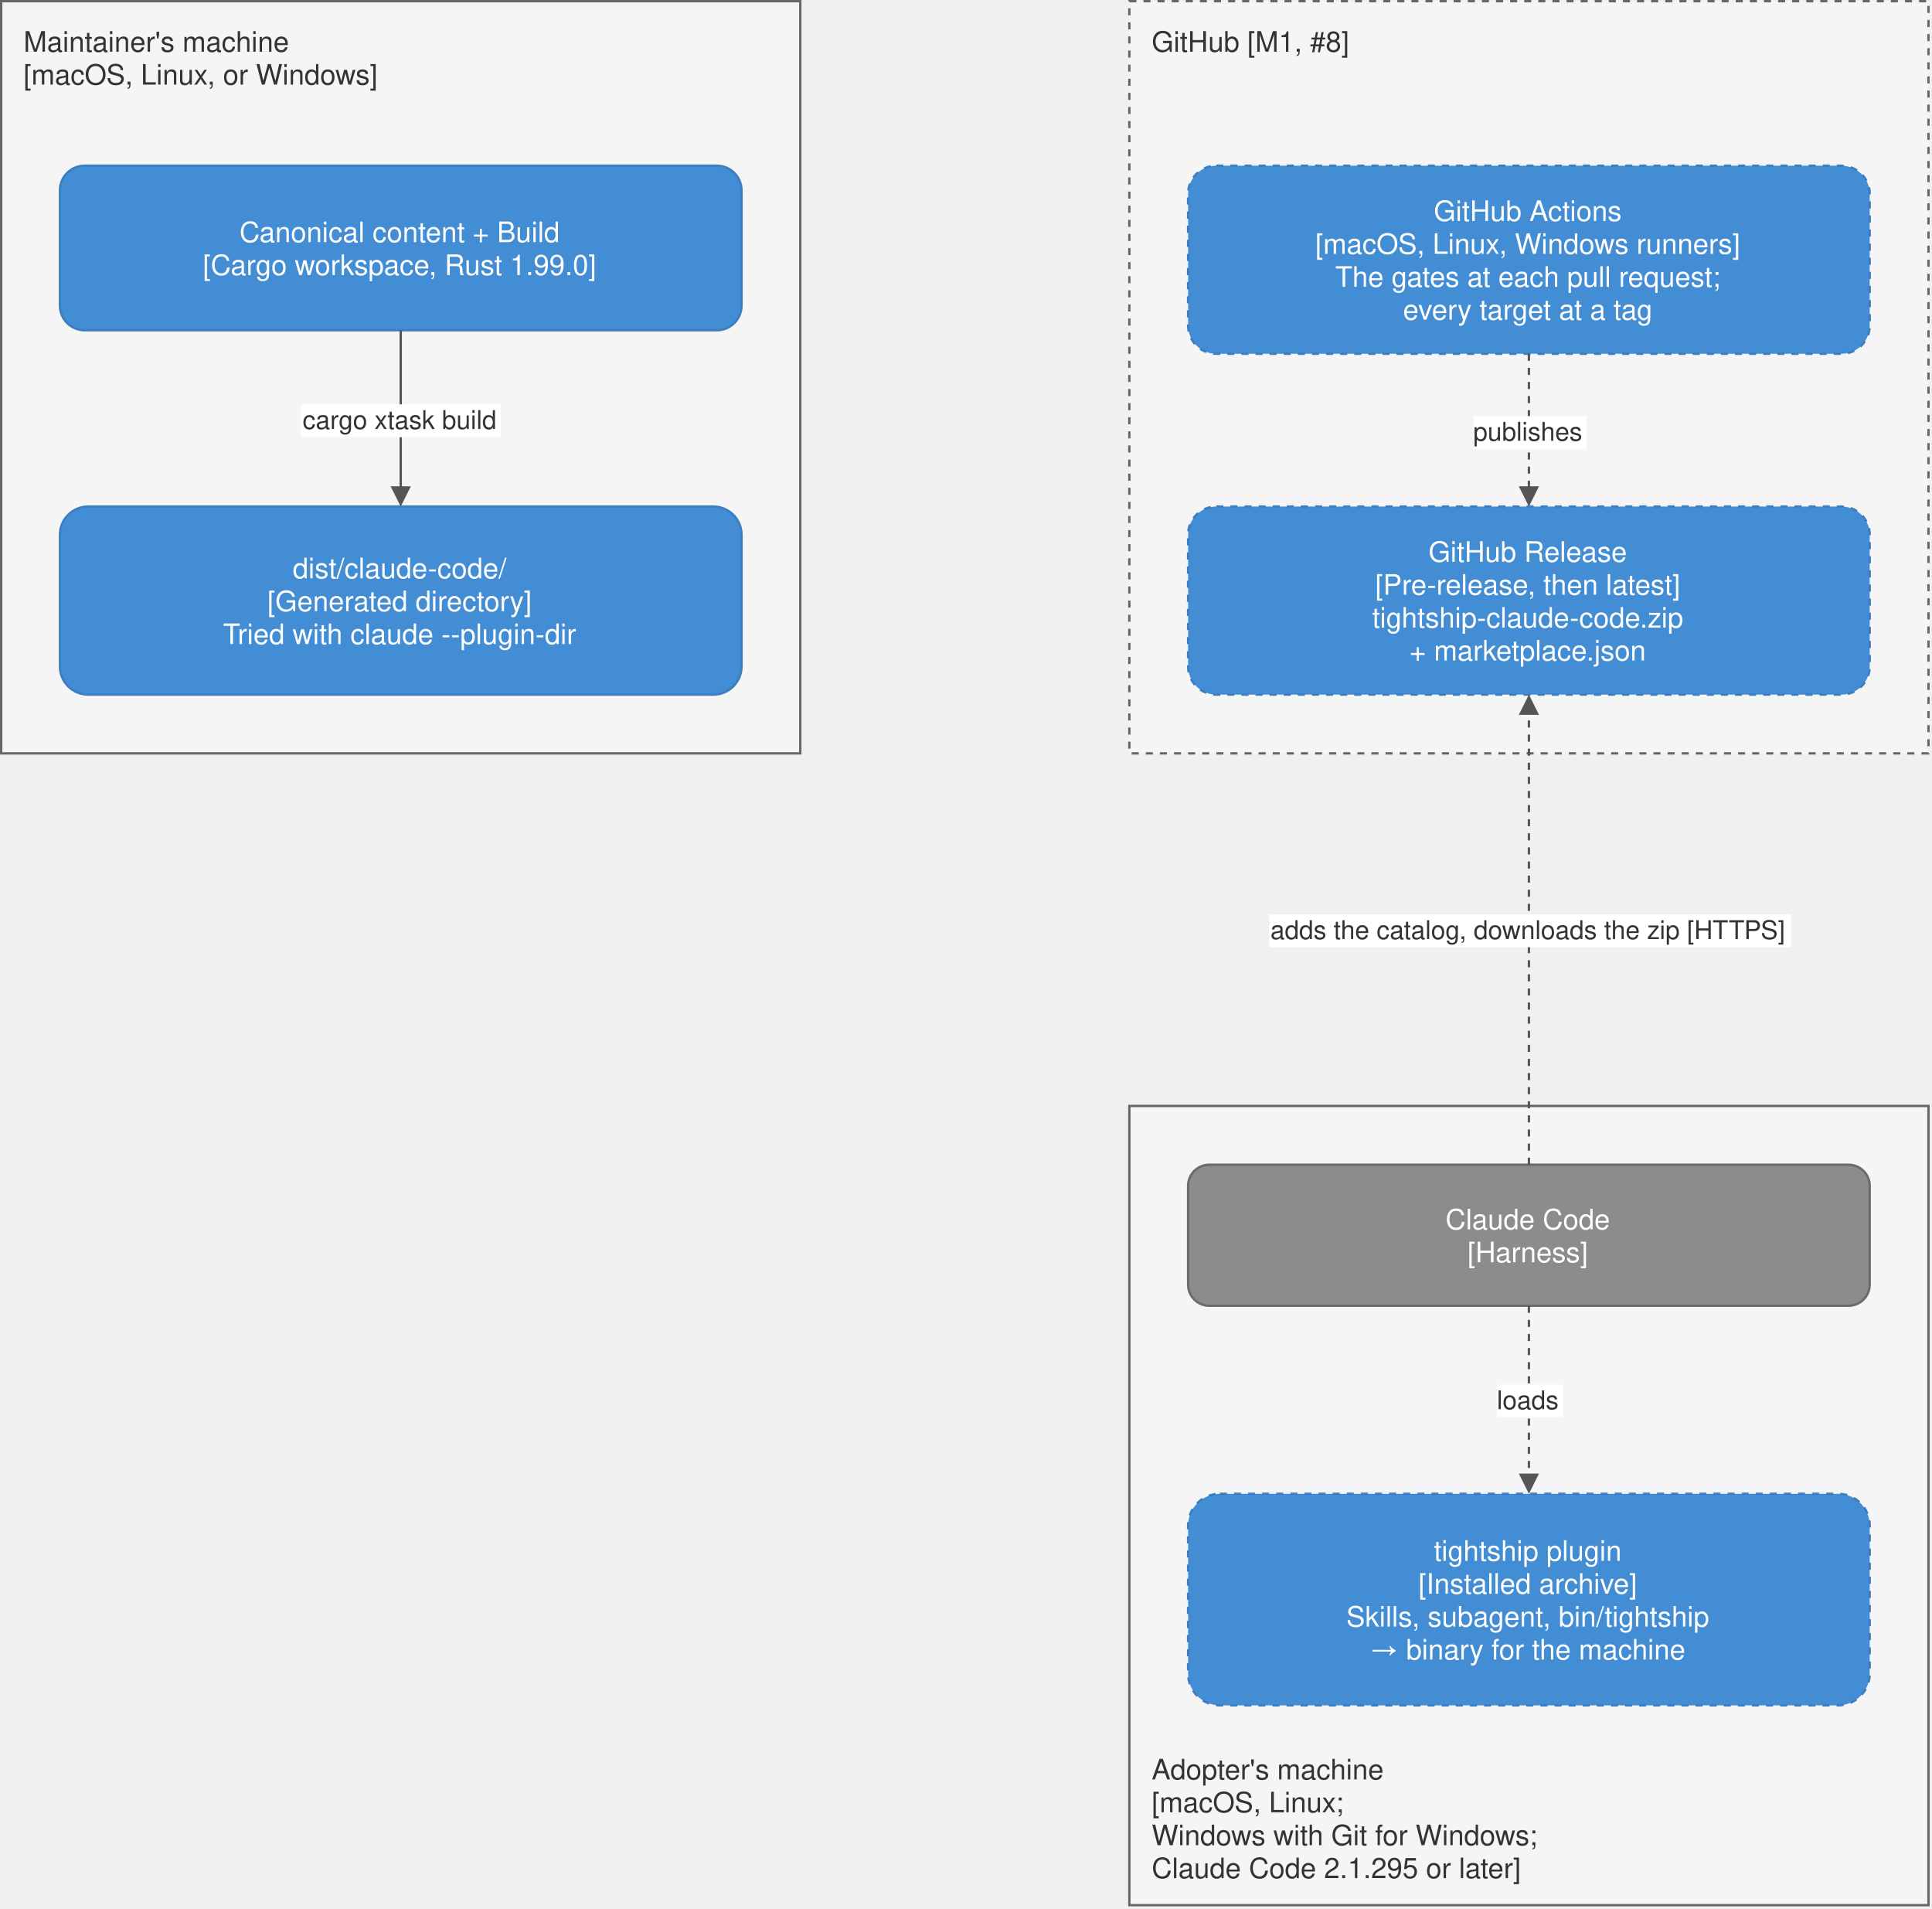
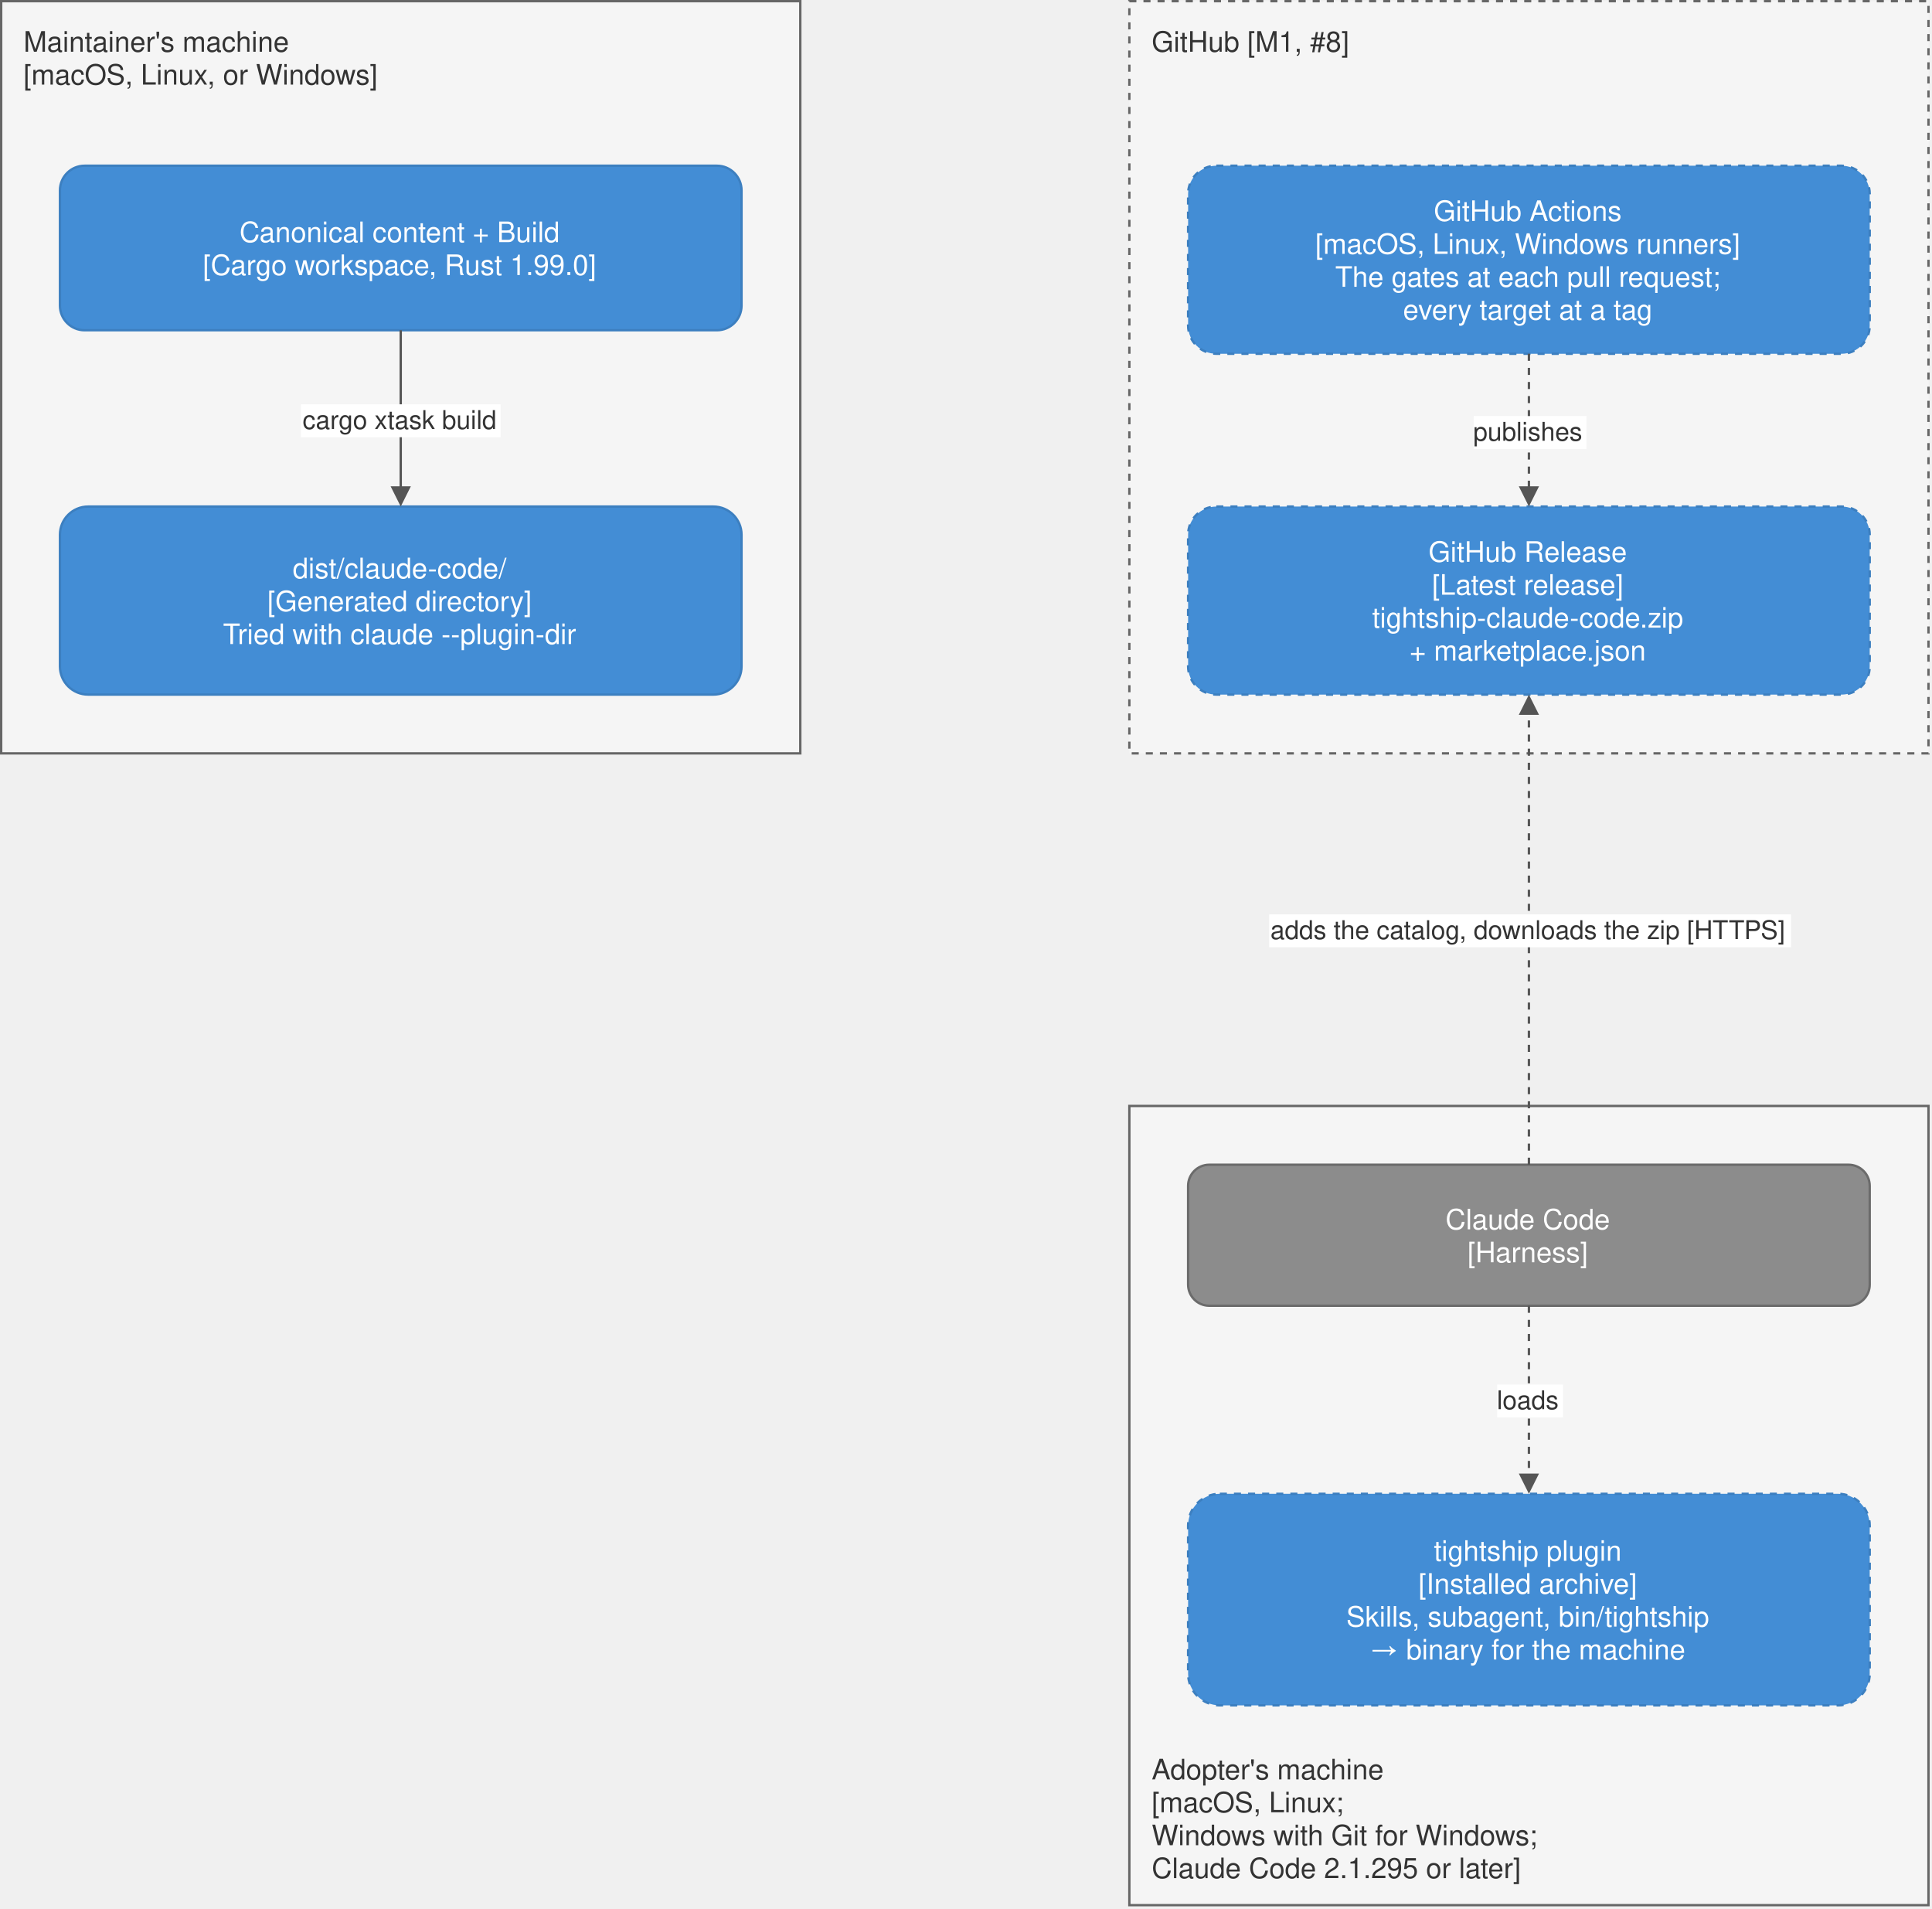
- <svg xmlns="http://www.w3.org/2000/svg" style="background: transparent; background-color: transparent; color-scheme: light dark;" version="1.1" width="822px" height="812px" viewBox="0 0 822 812" content="&lt;mxfile host=&quot;Electron&quot;&gt;&#10;  &lt;diagram name=&quot;Page-1&quot; id=&quot;0&quot;&gt;&#10;    &lt;mxGraphModel dx=&quot;-434&quot; dy=&quot;-214&quot; grid=&quot;0&quot; gridSize=&quot;10&quot; guides=&quot;1&quot; tooltips=&quot;1&quot; connect=&quot;1&quot; arrows=&quot;1&quot; fold=&quot;0&quot; page=&quot;0&quot; pageScale=&quot;1&quot; pageWidth=&quot;850&quot; pageHeight=&quot;1100&quot; background=&quot;#ffffff&quot; math=&quot;0&quot; shadow=&quot;0&quot;&gt;&#10;      &lt;root&gt;&#10;        &lt;mxCell id=&quot;0&quot; /&gt;&#10;        &lt;mxCell id=&quot;1&quot; parent=&quot;0&quot; /&gt;&#10;        &lt;mxCell id=&quot;dm&quot; parent=&quot;1&quot; style=&quot;rounded=0;fillColor=#f5f5f5;strokeColor=#666666;fontSize=12;fontColor=#333333;verticalAlign=top;align=left;spacingLeft=8;spacingTop=4;html=0;&quot; value=&quot;Maintainer&amp;#39;s machine&amp;#xa;[macOS, Linux, or Windows]&quot; vertex=&quot;1&quot;&gt;&#10;          &lt;mxGeometry height=&quot;320&quot; width=&quot;340&quot; as=&quot;geometry&quot; /&gt;&#10;        &lt;/mxCell&gt;&#10;        &lt;mxCell id=&quot;dc&quot; parent=&quot;1&quot; style=&quot;rounded=1;fillColor=#438dd5;fontColor=#ffffff;strokeColor=#3c7fc0;fontSize=12;html=0;&quot; value=&quot;Canonical content + Build&amp;#xa;[Cargo workspace, Rust 1.99.0]&quot; vertex=&quot;1&quot;&gt;&#10;          &lt;mxGeometry height=&quot;70&quot; width=&quot;290&quot; x=&quot;25&quot; y=&quot;70&quot; as=&quot;geometry&quot; /&gt;&#10;        &lt;/mxCell&gt;&#10;        &lt;mxCell id=&quot;dd&quot; parent=&quot;1&quot; style=&quot;rounded=1;fillColor=#438dd5;fontColor=#ffffff;strokeColor=#3c7fc0;fontSize=12;html=0;&quot; value=&quot;dist/claude-code/&amp;#xa;[Generated directory]&amp;#xa;Tried with claude --plugin-dir&quot; vertex=&quot;1&quot;&gt;&#10;          &lt;mxGeometry height=&quot;80&quot; width=&quot;290&quot; x=&quot;25&quot; y=&quot;215&quot; as=&quot;geometry&quot; /&gt;&#10;        &lt;/mxCell&gt;&#10;        &lt;mxCell id=&quot;gh&quot; parent=&quot;1&quot; style=&quot;rounded=0;fillColor=#f5f5f5;strokeColor=#666666;fontSize=12;fontColor=#333333;verticalAlign=top;align=left;spacingLeft=8;spacingTop=4;html=0;dashed=1;&quot; value=&quot;GitHub [M1, #8]&quot; vertex=&quot;1&quot;&gt;&#10;          &lt;mxGeometry height=&quot;320&quot; width=&quot;340&quot; x=&quot;480&quot; as=&quot;geometry&quot; /&gt;&#10;        &lt;/mxCell&gt;&#10;        &lt;mxCell id=&quot;ga&quot; parent=&quot;1&quot; style=&quot;rounded=1;fillColor=#438dd5;fontColor=#ffffff;strokeColor=#3c7fc0;fontSize=12;html=0;dashed=1;&quot; value=&quot;GitHub Actions&amp;#xa;[macOS, Linux, Windows runners]&amp;#xa;The gates at each pull request;&amp;#xa;every target at a tag&quot; vertex=&quot;1&quot;&gt;&#10;          &lt;mxGeometry height=&quot;80&quot; width=&quot;290&quot; x=&quot;505&quot; y=&quot;70&quot; as=&quot;geometry&quot; /&gt;&#10;        &lt;/mxCell&gt;&#10;        &lt;mxCell id=&quot;gr&quot; parent=&quot;1&quot; style=&quot;rounded=1;fillColor=#438dd5;fontColor=#ffffff;strokeColor=#3c7fc0;fontSize=12;html=0;dashed=1;&quot; value=&quot;GitHub Release&amp;#xa;[Pre-release, then latest]&amp;#xa;tightship-claude-code.zip&amp;#xa;+ marketplace.json&quot; vertex=&quot;1&quot;&gt;&#10;          &lt;mxGeometry height=&quot;80&quot; width=&quot;290&quot; x=&quot;505&quot; y=&quot;215&quot; as=&quot;geometry&quot; /&gt;&#10;        &lt;/mxCell&gt;&#10;        &lt;mxCell id=&quot;am&quot; parent=&quot;1&quot; style=&quot;rounded=0;fillColor=#f5f5f5;strokeColor=#666666;fontSize=12;fontColor=#333333;verticalAlign=bottom;align=left;spacingLeft=8;spacingBottom=6;html=0;&quot; value=&quot;Adopter&amp;#39;s machine&amp;#xa;[macOS, Linux;&amp;#xa;Windows with Git for Windows;&amp;#xa;Claude Code 2.1.295 or later]&quot; vertex=&quot;1&quot;&gt;&#10;          &lt;mxGeometry height=&quot;340&quot; width=&quot;340&quot; x=&quot;480&quot; y=&quot;470&quot; as=&quot;geometry&quot; /&gt;&#10;        &lt;/mxCell&gt;&#10;        &lt;mxCell id=&quot;ah&quot; parent=&quot;1&quot; style=&quot;rounded=1;fillColor=#8c8c8c;fontColor=#ffffff;strokeColor=#6b6b6b;fontSize=12;html=0;&quot; value=&quot;Claude Code&amp;#xa;[Harness]&quot; vertex=&quot;1&quot;&gt;&#10;          &lt;mxGeometry height=&quot;60&quot; width=&quot;290&quot; x=&quot;505&quot; y=&quot;495&quot; as=&quot;geometry&quot; /&gt;&#10;        &lt;/mxCell&gt;&#10;        &lt;mxCell id=&quot;ap&quot; parent=&quot;1&quot; style=&quot;rounded=1;fillColor=#438dd5;fontColor=#ffffff;strokeColor=#3c7fc0;fontSize=12;html=0;dashed=1;&quot; value=&quot;tightship plugin&amp;#xa;[Installed archive]&amp;#xa;Skills, subagent, bin/tightship&amp;#xa;→ binary for the machine&quot; vertex=&quot;1&quot;&gt;&#10;          &lt;mxGeometry height=&quot;90&quot; width=&quot;290&quot; x=&quot;505&quot; y=&quot;635&quot; as=&quot;geometry&quot; /&gt;&#10;        &lt;/mxCell&gt;&#10;        &lt;mxCell id=&quot;f1&quot; edge=&quot;1&quot; parent=&quot;1&quot; source=&quot;dc&quot; style=&quot;endArrow=block;html=0;fontSize=11;fontColor=#333333;strokeColor=#555555;rounded=0;&quot; target=&quot;dd&quot; value=&quot;cargo xtask build&quot;&gt;&#10;          &lt;mxGeometry relative=&quot;1&quot; as=&quot;geometry&quot; /&gt;&#10;        &lt;/mxCell&gt;&#10;        &lt;mxCell id=&quot;f2&quot; edge=&quot;1&quot; parent=&quot;1&quot; source=&quot;ga&quot; style=&quot;endArrow=block;html=0;fontSize=11;fontColor=#333333;strokeColor=#555555;rounded=0;dashed=1;&quot; target=&quot;gr&quot; value=&quot;publishes&quot;&gt;&#10;          &lt;mxGeometry relative=&quot;1&quot; as=&quot;geometry&quot; /&gt;&#10;        &lt;/mxCell&gt;&#10;        &lt;mxCell id=&quot;f3&quot; edge=&quot;1&quot; parent=&quot;1&quot; source=&quot;ah&quot; style=&quot;endArrow=block;html=0;fontSize=11;fontColor=#333333;strokeColor=#555555;rounded=0;dashed=1;&quot; target=&quot;gr&quot; value=&quot;adds the catalog, downloads the zip [HTTPS]&quot;&gt;&#10;          &lt;mxGeometry relative=&quot;1&quot; as=&quot;geometry&quot; /&gt;&#10;        &lt;/mxCell&gt;&#10;        &lt;mxCell id=&quot;f4&quot; edge=&quot;1&quot; parent=&quot;1&quot; source=&quot;ah&quot; style=&quot;endArrow=block;html=0;fontSize=11;fontColor=#333333;strokeColor=#555555;rounded=0;dashed=1;&quot; target=&quot;ap&quot; value=&quot;loads&quot;&gt;&#10;          &lt;mxGeometry relative=&quot;1&quot; as=&quot;geometry&quot; /&gt;&#10;        &lt;/mxCell&gt;&#10;      &lt;/root&gt;&#10;    &lt;/mxGraphModel&gt;&#10;  &lt;/diagram&gt;&#10;&lt;/mxfile&gt;&#10;">
+ <svg xmlns="http://www.w3.org/2000/svg" style="background: transparent; background-color: transparent; color-scheme: light dark;" version="1.1" width="822px" height="812px" viewBox="0 0 822 812" content="&lt;mxfile host=&quot;Electron&quot;&gt;&#10;  &lt;diagram name=&quot;Page-1&quot; id=&quot;0&quot;&gt;&#10;    &lt;mxGraphModel dx=&quot;-434&quot; dy=&quot;-214&quot; grid=&quot;0&quot; gridSize=&quot;10&quot; guides=&quot;1&quot; tooltips=&quot;1&quot; connect=&quot;1&quot; arrows=&quot;1&quot; fold=&quot;0&quot; page=&quot;0&quot; pageScale=&quot;1&quot; pageWidth=&quot;850&quot; pageHeight=&quot;1100&quot; background=&quot;#ffffff&quot; math=&quot;0&quot; shadow=&quot;0&quot;&gt;&#10;      &lt;root&gt;&#10;        &lt;mxCell id=&quot;0&quot; /&gt;&#10;        &lt;mxCell id=&quot;1&quot; parent=&quot;0&quot; /&gt;&#10;        &lt;mxCell id=&quot;dm&quot; parent=&quot;1&quot; style=&quot;rounded=0;fillColor=#f5f5f5;strokeColor=#666666;fontSize=12;fontColor=#333333;verticalAlign=top;align=left;spacingLeft=8;spacingTop=4;html=0;&quot; value=&quot;Maintainer&amp;#39;s machine&amp;#xa;[macOS, Linux, or Windows]&quot; vertex=&quot;1&quot;&gt;&#10;          &lt;mxGeometry height=&quot;320&quot; width=&quot;340&quot; as=&quot;geometry&quot; /&gt;&#10;        &lt;/mxCell&gt;&#10;        &lt;mxCell id=&quot;dc&quot; parent=&quot;1&quot; style=&quot;rounded=1;fillColor=#438dd5;fontColor=#ffffff;strokeColor=#3c7fc0;fontSize=12;html=0;&quot; value=&quot;Canonical content + Build&amp;#xa;[Cargo workspace, Rust 1.99.0]&quot; vertex=&quot;1&quot;&gt;&#10;          &lt;mxGeometry height=&quot;70&quot; width=&quot;290&quot; x=&quot;25&quot; y=&quot;70&quot; as=&quot;geometry&quot; /&gt;&#10;        &lt;/mxCell&gt;&#10;        &lt;mxCell id=&quot;dd&quot; parent=&quot;1&quot; style=&quot;rounded=1;fillColor=#438dd5;fontColor=#ffffff;strokeColor=#3c7fc0;fontSize=12;html=0;&quot; value=&quot;dist/claude-code/&amp;#xa;[Generated directory]&amp;#xa;Tried with claude --plugin-dir&quot; vertex=&quot;1&quot;&gt;&#10;          &lt;mxGeometry height=&quot;80&quot; width=&quot;290&quot; x=&quot;25&quot; y=&quot;215&quot; as=&quot;geometry&quot; /&gt;&#10;        &lt;/mxCell&gt;&#10;        &lt;mxCell id=&quot;gh&quot; parent=&quot;1&quot; style=&quot;rounded=0;fillColor=#f5f5f5;strokeColor=#666666;fontSize=12;fontColor=#333333;verticalAlign=top;align=left;spacingLeft=8;spacingTop=4;html=0;dashed=1;&quot; value=&quot;GitHub [M1, #8]&quot; vertex=&quot;1&quot;&gt;&#10;          &lt;mxGeometry height=&quot;320&quot; width=&quot;340&quot; x=&quot;480&quot; as=&quot;geometry&quot; /&gt;&#10;        &lt;/mxCell&gt;&#10;        &lt;mxCell id=&quot;ga&quot; parent=&quot;1&quot; style=&quot;rounded=1;fillColor=#438dd5;fontColor=#ffffff;strokeColor=#3c7fc0;fontSize=12;html=0;dashed=1;&quot; value=&quot;GitHub Actions&amp;#xa;[macOS, Linux, Windows runners]&amp;#xa;The gates at each pull request;&amp;#xa;every target at a tag&quot; vertex=&quot;1&quot;&gt;&#10;          &lt;mxGeometry height=&quot;80&quot; width=&quot;290&quot; x=&quot;505&quot; y=&quot;70&quot; as=&quot;geometry&quot; /&gt;&#10;        &lt;/mxCell&gt;&#10;        &lt;mxCell id=&quot;gr&quot; parent=&quot;1&quot; style=&quot;rounded=1;fillColor=#438dd5;fontColor=#ffffff;strokeColor=#3c7fc0;fontSize=12;html=0;dashed=1;&quot; value=&quot;GitHub Release&amp;#xa;[Latest release]&amp;#xa;tightship-claude-code.zip&amp;#xa;+ marketplace.json&quot; vertex=&quot;1&quot;&gt;&#10;          &lt;mxGeometry height=&quot;80&quot; width=&quot;290&quot; x=&quot;505&quot; y=&quot;215&quot; as=&quot;geometry&quot; /&gt;&#10;        &lt;/mxCell&gt;&#10;        &lt;mxCell id=&quot;am&quot; parent=&quot;1&quot; style=&quot;rounded=0;fillColor=#f5f5f5;strokeColor=#666666;fontSize=12;fontColor=#333333;verticalAlign=bottom;align=left;spacingLeft=8;spacingBottom=6;html=0;&quot; value=&quot;Adopter&amp;#39;s machine&amp;#xa;[macOS, Linux;&amp;#xa;Windows with Git for Windows;&amp;#xa;Claude Code 2.1.295 or later]&quot; vertex=&quot;1&quot;&gt;&#10;          &lt;mxGeometry height=&quot;340&quot; width=&quot;340&quot; x=&quot;480&quot; y=&quot;470&quot; as=&quot;geometry&quot; /&gt;&#10;        &lt;/mxCell&gt;&#10;        &lt;mxCell id=&quot;ah&quot; parent=&quot;1&quot; style=&quot;rounded=1;fillColor=#8c8c8c;fontColor=#ffffff;strokeColor=#6b6b6b;fontSize=12;html=0;&quot; value=&quot;Claude Code&amp;#xa;[Harness]&quot; vertex=&quot;1&quot;&gt;&#10;          &lt;mxGeometry height=&quot;60&quot; width=&quot;290&quot; x=&quot;505&quot; y=&quot;495&quot; as=&quot;geometry&quot; /&gt;&#10;        &lt;/mxCell&gt;&#10;        &lt;mxCell id=&quot;ap&quot; parent=&quot;1&quot; style=&quot;rounded=1;fillColor=#438dd5;fontColor=#ffffff;strokeColor=#3c7fc0;fontSize=12;html=0;dashed=1;&quot; value=&quot;tightship plugin&amp;#xa;[Installed archive]&amp;#xa;Skills, subagent, bin/tightship&amp;#xa;→ binary for the machine&quot; vertex=&quot;1&quot;&gt;&#10;          &lt;mxGeometry height=&quot;90&quot; width=&quot;290&quot; x=&quot;505&quot; y=&quot;635&quot; as=&quot;geometry&quot; /&gt;&#10;        &lt;/mxCell&gt;&#10;        &lt;mxCell id=&quot;f1&quot; edge=&quot;1&quot; parent=&quot;1&quot; source=&quot;dc&quot; style=&quot;endArrow=block;html=0;fontSize=11;fontColor=#333333;strokeColor=#555555;rounded=0;&quot; target=&quot;dd&quot; value=&quot;cargo xtask build&quot;&gt;&#10;          &lt;mxGeometry relative=&quot;1&quot; as=&quot;geometry&quot; /&gt;&#10;        &lt;/mxCell&gt;&#10;        &lt;mxCell id=&quot;f2&quot; edge=&quot;1&quot; parent=&quot;1&quot; source=&quot;ga&quot; style=&quot;endArrow=block;html=0;fontSize=11;fontColor=#333333;strokeColor=#555555;rounded=0;dashed=1;&quot; target=&quot;gr&quot; value=&quot;publishes&quot;&gt;&#10;          &lt;mxGeometry relative=&quot;1&quot; as=&quot;geometry&quot; /&gt;&#10;        &lt;/mxCell&gt;&#10;        &lt;mxCell id=&quot;f3&quot; edge=&quot;1&quot; parent=&quot;1&quot; source=&quot;ah&quot; style=&quot;endArrow=block;html=0;fontSize=11;fontColor=#333333;strokeColor=#555555;rounded=0;dashed=1;&quot; target=&quot;gr&quot; value=&quot;adds the catalog, downloads the zip [HTTPS]&quot;&gt;&#10;          &lt;mxGeometry relative=&quot;1&quot; as=&quot;geometry&quot; /&gt;&#10;        &lt;/mxCell&gt;&#10;        &lt;mxCell id=&quot;f4&quot; edge=&quot;1&quot; parent=&quot;1&quot; source=&quot;ah&quot; style=&quot;endArrow=block;html=0;fontSize=11;fontColor=#333333;strokeColor=#555555;rounded=0;dashed=1;&quot; target=&quot;ap&quot; value=&quot;loads&quot;&gt;&#10;          &lt;mxGeometry relative=&quot;1&quot; as=&quot;geometry&quot; /&gt;&#10;        &lt;/mxCell&gt;&#10;      &lt;/root&gt;&#10;    &lt;/mxGraphModel&gt;&#10;  &lt;/diagram&gt;&#10;&lt;/mxfile&gt;&#10;">
  <defs />
  <g>
    <g data-cell-id="0">
      <g data-cell-id="1">
        <g data-cell-id="dm">
          <g transform="translate(0.5,0.5)">
            <rect x="0" y="0" width="340" height="320" fill="#f5f5f5" stroke="#666666" pointer-events="all" style="fill: light-dark(rgb(245, 245, 245), rgb(26, 26, 26)); stroke: light-dark(rgb(102, 102, 102), rgb(149, 149, 149));" />
          </g>
          <g>
            <g fill="#333333" font-family="Helvetica" text-anchor="start" font-size="12px" style="fill: light-dark(rgb(51, 51, 51), rgb(193, 193, 193));">
              <text x="10" y="22">Maintainer's machine</text>
              <text x="10" y="36">[macOS, Linux, or Windows]</text>
            </g>
          </g>
        </g>
        <g data-cell-id="dc">
          <g transform="translate(0.5,0.5)">
            <rect x="25" y="70" width="290" height="70" rx="10.5" ry="10.5" fill="#438dd5" stroke="#3c7fc0" pointer-events="all" style="fill: light-dark(rgb(67, 141, 213), rgb(70, 134, 196)); stroke: light-dark(rgb(60, 127, 192), rgb(87, 145, 201));" />
          </g>
          <g>
            <g fill="#ffffff" font-family="Helvetica" text-anchor="middle" font-size="12px" style="fill: light-dark(rgb(255, 255, 255), rgb(18, 18, 18));">
              <text x="170" y="103">Canonical content + Build</text>
              <text x="170" y="117">[Cargo workspace, Rust 1.99.0]</text>
            </g>
          </g>
        </g>
        <g data-cell-id="dd">
          <g transform="translate(0.5,0.5)">
            <rect x="25" y="215" width="290" height="80" rx="12" ry="12" fill="#438dd5" stroke="#3c7fc0" pointer-events="all" style="fill: light-dark(rgb(67, 141, 213), rgb(70, 134, 196)); stroke: light-dark(rgb(60, 127, 192), rgb(87, 145, 201));" />
          </g>
          <g>
            <g fill="#ffffff" font-family="Helvetica" text-anchor="middle" font-size="12px" style="fill: light-dark(rgb(255, 255, 255), rgb(18, 18, 18));">
              <text x="170" y="246">dist/claude-code/</text>
              <text x="170" y="260">[Generated directory]</text>
              <text x="170" y="274">Tried with claude --plugin-dir</text>
            </g>
          </g>
        </g>
        <g data-cell-id="gh">
          <g transform="translate(0.5,0.5)">
            <rect x="480" y="0" width="340" height="320" fill="#f5f5f5" stroke="#666666" stroke-dasharray="3 3" pointer-events="all" style="fill: light-dark(rgb(245, 245, 245), rgb(26, 26, 26)); stroke: light-dark(rgb(102, 102, 102), rgb(149, 149, 149));" />
          </g>
          <g>
            <g fill="#333333" font-family="Helvetica" text-anchor="start" font-size="12px" style="fill: light-dark(rgb(51, 51, 51), rgb(193, 193, 193));">
              <text x="490" y="22">GitHub [M1, #8]</text>
            </g>
          </g>
        </g>
        <g data-cell-id="ga">
          <g transform="translate(0.5,0.5)">
            <rect x="505" y="70" width="290" height="80" rx="12" ry="12" fill="#438dd5" stroke="#3c7fc0" stroke-dasharray="3 3" pointer-events="all" style="fill: light-dark(rgb(67, 141, 213), rgb(70, 134, 196)); stroke: light-dark(rgb(60, 127, 192), rgb(87, 145, 201));" />
          </g>
          <g>
            <g fill="#ffffff" font-family="Helvetica" text-anchor="middle" font-size="12px" style="fill: light-dark(rgb(255, 255, 255), rgb(18, 18, 18));">
              <text x="650" y="94">GitHub Actions</text>
              <text x="650" y="108">[macOS, Linux, Windows runners]</text>
              <text x="650" y="122">The gates at each pull request;</text>
              <text x="650" y="136">every target at a tag</text>
            </g>
          </g>
        </g>
        <g data-cell-id="gr">
          <g transform="translate(0.5,0.5)">
            <rect x="505" y="215" width="290" height="80" rx="12" ry="12" fill="#438dd5" stroke="#3c7fc0" stroke-dasharray="3 3" pointer-events="all" style="fill: light-dark(rgb(67, 141, 213), rgb(70, 134, 196)); stroke: light-dark(rgb(60, 127, 192), rgb(87, 145, 201));" />
          </g>
          <g>
            <g fill="#ffffff" font-family="Helvetica" text-anchor="middle" font-size="12px" style="fill: light-dark(rgb(255, 255, 255), rgb(18, 18, 18));">
              <text x="650" y="239">GitHub Release</text>
-               <text x="650" y="253">[Pre-release, then latest]</text>
+               <text x="650" y="253">[Latest release]</text>
              <text x="650" y="267">tightship-claude-code.zip</text>
              <text x="650" y="281">+ marketplace.json</text>
            </g>
          </g>
        </g>
        <g data-cell-id="am">
          <g transform="translate(0.5,0.5)">
            <rect x="480" y="470" width="340" height="340" fill="#f5f5f5" stroke="#666666" pointer-events="all" style="fill: light-dark(rgb(245, 245, 245), rgb(26, 26, 26)); stroke: light-dark(rgb(102, 102, 102), rgb(149, 149, 149));" />
          </g>
          <g>
            <g fill="#333333" font-family="Helvetica" text-anchor="start" font-size="12px" style="fill: light-dark(rgb(51, 51, 51), rgb(193, 193, 193));">
              <text x="490" y="757">Adopter's machine</text>
              <text x="490" y="771">[macOS, Linux;</text>
              <text x="490" y="785">Windows with Git for Windows;</text>
              <text x="490" y="799">Claude Code 2.1.295 or later]</text>
            </g>
          </g>
        </g>
        <g data-cell-id="ah">
          <g transform="translate(0.5,0.5)">
            <rect x="505" y="495" width="290" height="60" rx="9" ry="9" fill="#8c8c8c" stroke="#6b6b6b" pointer-events="all" style="fill: light-dark(rgb(140, 140, 140), rgb(117, 117, 117)); stroke: light-dark(rgb(107, 107, 107), rgb(145, 145, 145));" />
          </g>
          <g>
            <g fill="#ffffff" font-family="Helvetica" text-anchor="middle" font-size="12px" style="fill: light-dark(rgb(255, 255, 255), rgb(18, 18, 18));">
              <text x="650" y="523">Claude Code</text>
              <text x="650" y="537">[Harness]</text>
            </g>
          </g>
        </g>
        <g data-cell-id="ap">
          <g transform="translate(0.5,0.5)">
            <rect x="505" y="635" width="290" height="90" rx="13.5" ry="13.5" fill="#438dd5" stroke="#3c7fc0" stroke-dasharray="3 3" pointer-events="all" style="fill: light-dark(rgb(67, 141, 213), rgb(70, 134, 196)); stroke: light-dark(rgb(60, 127, 192), rgb(87, 145, 201));" />
          </g>
          <g>
            <g fill="#ffffff" font-family="Helvetica" text-anchor="middle" font-size="12px" style="fill: light-dark(rgb(255, 255, 255), rgb(18, 18, 18));">
              <text x="650" y="664">tightship plugin</text>
              <text x="650" y="678">[Installed archive]</text>
              <text x="650" y="692">Skills, subagent, bin/tightship</text>
              <text x="650" y="706">→ binary for the machine</text>
            </g>
          </g>
        </g>
        <g data-cell-id="f1">
          <g transform="translate(0.5,0.5)">
            <path d="M 170 140 L 170 206.88" fill="none" stroke="#555555" stroke-miterlimit="10" pointer-events="stroke" style="stroke: light-dark(rgb(85, 85, 85), rgb(164, 164, 164));" />
            <path d="M 170 213.88 L 166.5 206.88 L 173.5 206.88 Z" fill="#555555" stroke="#555555" stroke-miterlimit="10" pointer-events="all" style="fill: light-dark(rgb(85, 85, 85), rgb(164, 164, 164)); stroke: light-dark(rgb(85, 85, 85), rgb(164, 164, 164));" />
          </g>
          <g>
            <g fill="#333333" font-family="Helvetica" text-anchor="middle" font-size="11px" style="fill: light-dark(rgb(51, 51, 51), rgb(193, 193, 193));">
              <rect fill="#ffffff" stroke="none" x="128" y="172" width="85" height="14" stroke-width="0" style="fill: light-dark(#ffffff, var(--ge-dark-color, #121212));" />
              <text x="170" y="182.5">cargo xtask build</text>
            </g>
          </g>
        </g>
        <g data-cell-id="f2">
          <g transform="translate(0.5,0.5)">
            <path d="M 650 150 L 650 206.88" fill="none" stroke="#555555" stroke-miterlimit="10" stroke-dasharray="3 3" pointer-events="stroke" style="stroke: light-dark(rgb(85, 85, 85), rgb(164, 164, 164));" />
            <path d="M 650 213.88 L 646.5 206.88 L 653.5 206.88 Z" fill="#555555" stroke="#555555" stroke-miterlimit="10" pointer-events="all" style="fill: light-dark(rgb(85, 85, 85), rgb(164, 164, 164)); stroke: light-dark(rgb(85, 85, 85), rgb(164, 164, 164));" />
          </g>
          <g>
            <g fill="#333333" font-family="Helvetica" text-anchor="middle" font-size="11px" style="fill: light-dark(rgb(51, 51, 51), rgb(193, 193, 193));">
              <rect fill="#ffffff" stroke="none" x="627" y="177" width="48" height="14" stroke-width="0" style="fill: light-dark(#ffffff, var(--ge-dark-color, #121212));" />
              <text x="650" y="187.5">publishes</text>
            </g>
          </g>
        </g>
        <g data-cell-id="f3">
          <g transform="translate(0.5,0.5)">
            <path d="M 650 495 L 650 303.12" fill="none" stroke="#555555" stroke-miterlimit="10" stroke-dasharray="3 3" pointer-events="stroke" style="stroke: light-dark(rgb(85, 85, 85), rgb(164, 164, 164));" />
            <path d="M 650 296.12 L 653.5 303.12 L 646.5 303.12 Z" fill="#555555" stroke="#555555" stroke-miterlimit="10" pointer-events="all" style="fill: light-dark(rgb(85, 85, 85), rgb(164, 164, 164)); stroke: light-dark(rgb(85, 85, 85), rgb(164, 164, 164));" />
          </g>
          <g>
            <g fill="#333333" font-family="Helvetica" text-anchor="middle" font-size="11px" style="fill: light-dark(rgb(51, 51, 51), rgb(193, 193, 193));">
              <rect fill="#ffffff" stroke="none" x="540" y="389" width="222" height="14" stroke-width="0" style="fill: light-dark(#ffffff, var(--ge-dark-color, #121212));" />
              <text x="650" y="399.5">adds the catalog, downloads the zip [HTTPS]</text>
            </g>
          </g>
        </g>
        <g data-cell-id="f4">
          <g transform="translate(0.5,0.5)">
            <path d="M 650 555 L 650 626.88" fill="none" stroke="#555555" stroke-miterlimit="10" stroke-dasharray="3 3" pointer-events="stroke" style="stroke: light-dark(rgb(85, 85, 85), rgb(164, 164, 164));" />
            <path d="M 650 633.88 L 646.5 626.88 L 653.5 626.88 Z" fill="#555555" stroke="#555555" stroke-miterlimit="10" pointer-events="all" style="fill: light-dark(rgb(85, 85, 85), rgb(164, 164, 164)); stroke: light-dark(rgb(85, 85, 85), rgb(164, 164, 164));" />
          </g>
          <g>
            <g fill="#333333" font-family="Helvetica" text-anchor="middle" font-size="11px" style="fill: light-dark(rgb(51, 51, 51), rgb(193, 193, 193));">
              <rect fill="#ffffff" stroke="none" x="637" y="589" width="28" height="14" stroke-width="0" style="fill: light-dark(#ffffff, var(--ge-dark-color, #121212));" />
              <text x="650" y="599.5">loads</text>
            </g>
          </g>
        </g>
      </g>
    </g>
  </g>
</svg>
